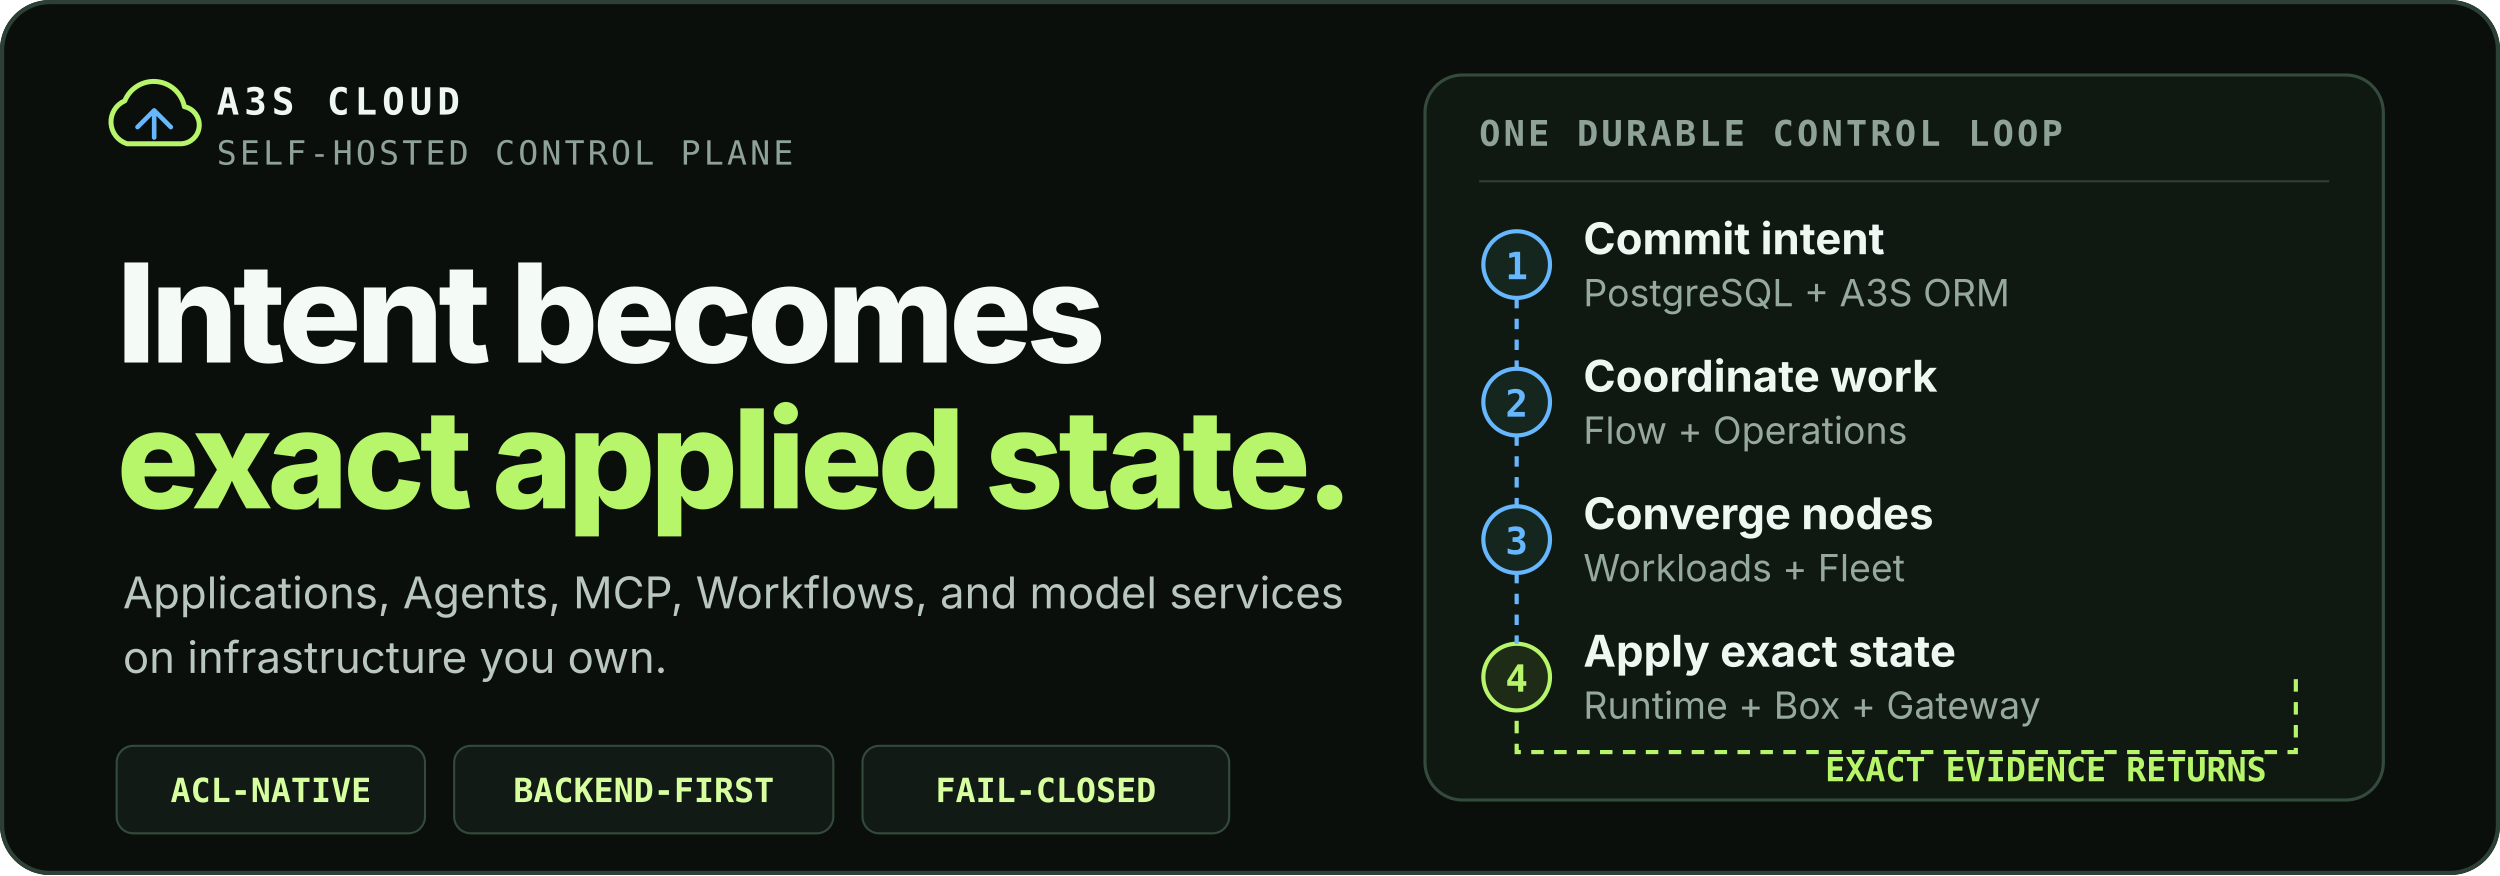
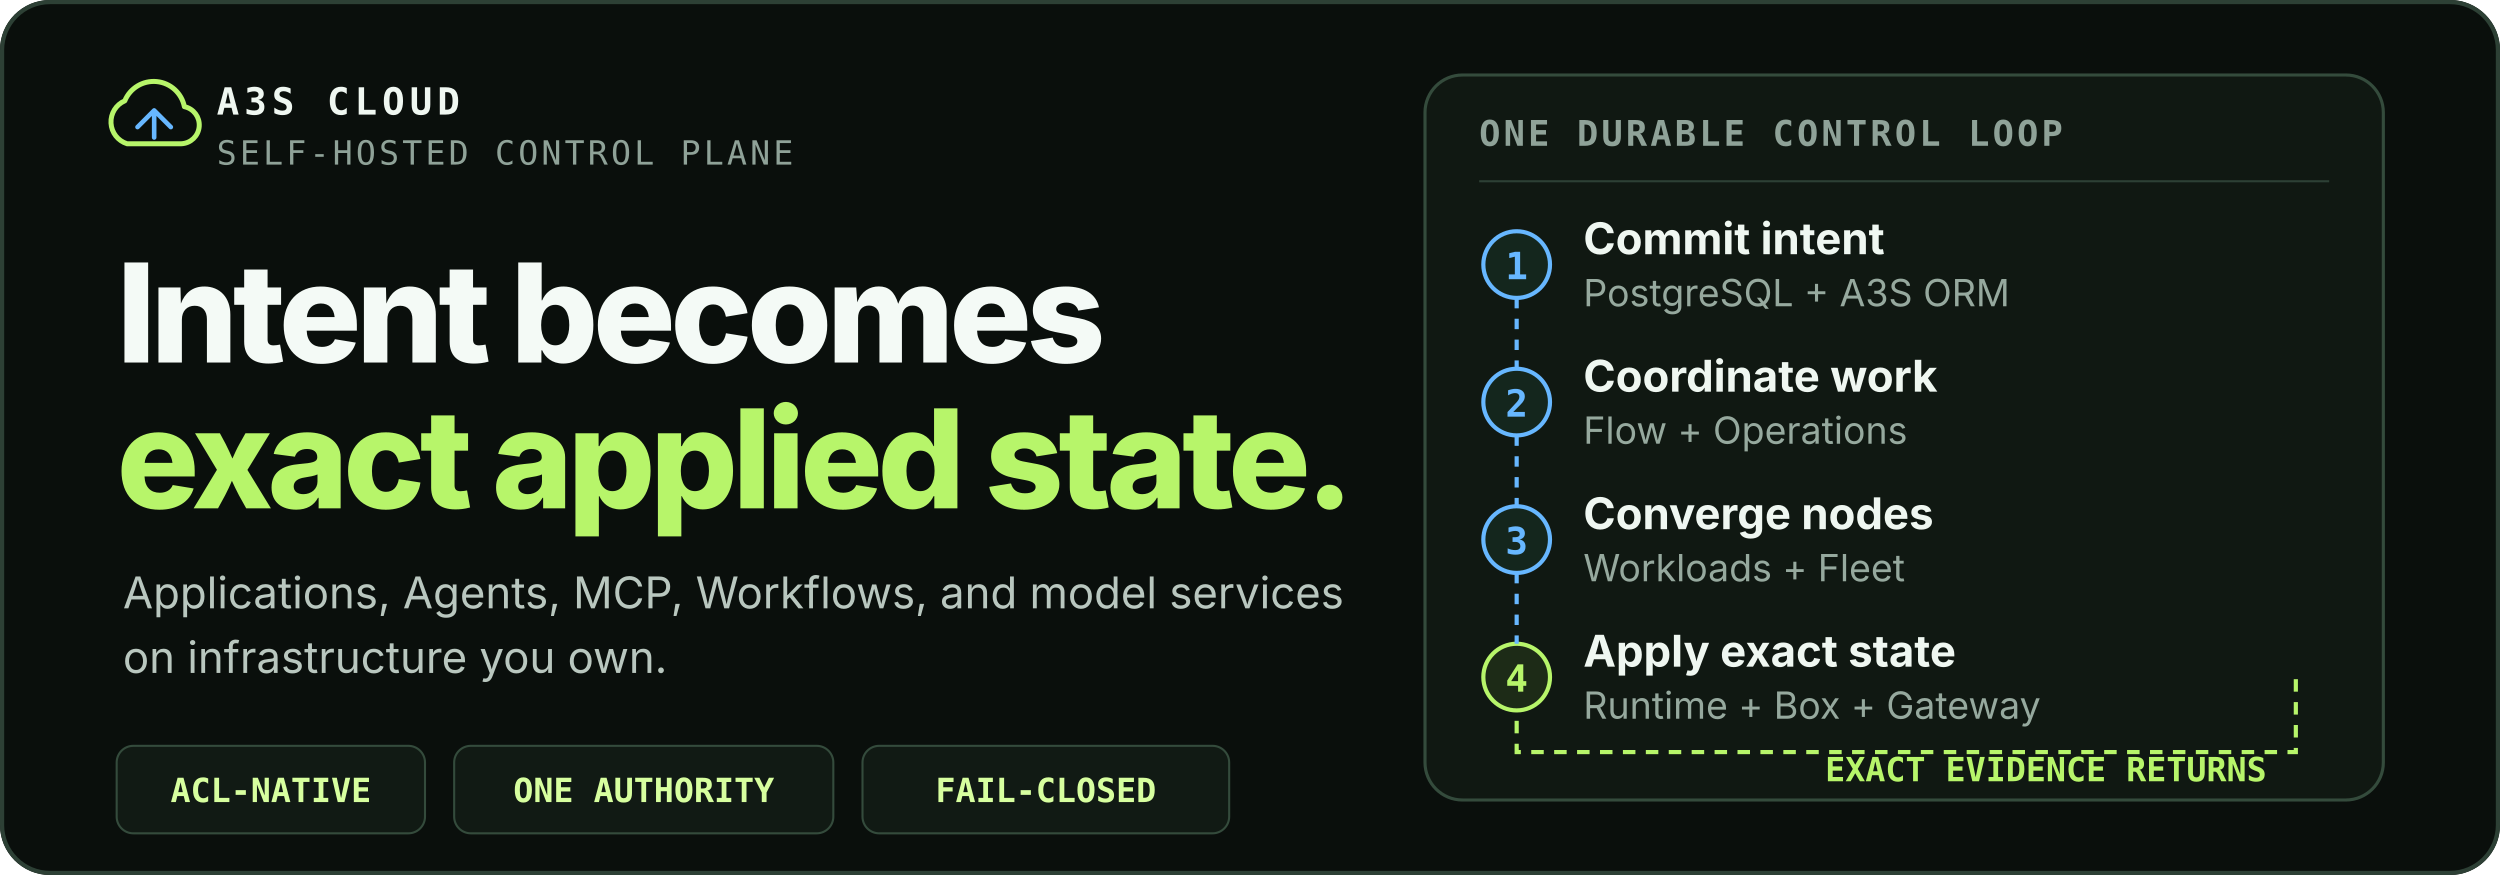
<svg xmlns="http://www.w3.org/2000/svg" width="1200" height="420" viewBox="0 0 1200 420" role="img" aria-labelledby="title desc">
  <rect width="1200" height="420" rx="24" fill="#0a0f0c" />
  <rect x="1" y="1" width="1198" height="418" rx="23" fill="none" stroke="#2d4035" stroke-width="2" />
  <g transform="translate(56 45)">
    <g fill="none" stroke-linecap="round" stroke-linejoin="round">
      <path d="M5 24h26a9 9 0 0 0 1.5-17.8A15 15 0 0 0 3.9 3.4 11 11 0 0 0 5 24Z" stroke="#b7f56a" stroke-width="2.4" />
      <path d="m10 16 8-8 8 8M18 8v13" stroke="#67b7ff" stroke-width="2.2" />
    </g>
    <text x="48" y="10" fill="#eff7f1" font-family="ui-monospace, SFMono-Regular, Menlo, Consolas, monospace" font-size="18" font-weight="700" letter-spacing="2.4">A3S CLOUD</text>
    <text x="48" y="34" fill="#8fa298" font-family="ui-monospace, SFMono-Regular, Menlo, Consolas, monospace" font-size="16" letter-spacing="1.5">SELF-HOSTED CONTROL PLANE</text>
  </g>
  <g transform="translate(56 118)">
    <text x="0" y="56" fill="#f4faf6" font-family="ui-sans-serif, system-ui, -apple-system, Segoe UI, sans-serif" font-size="66" font-weight="760" letter-spacing="-2.5">Intent becomes</text>
    <text x="0" y="126" fill="#b7f56a" font-family="ui-sans-serif, system-ui, -apple-system, Segoe UI, sans-serif" font-size="66" font-weight="760" letter-spacing="-2.5">exact applied state.</text>
    <text x="3" y="174" fill="#b9c7bf" font-family="ui-sans-serif, system-ui, -apple-system, Segoe UI, sans-serif" font-size="21">Applications, Agents, MCP, Workflows, and model services</text>
    <text x="3" y="205" fill="#b9c7bf" font-family="ui-sans-serif, system-ui, -apple-system, Segoe UI, sans-serif" font-size="21">on infrastructure you own.</text>
    <g transform="translate(0 240)" font-family="ui-monospace, SFMono-Regular, Menlo, Consolas, monospace" font-size="16" font-weight="700">
      <rect width="148" height="42" rx="8" fill="#111a14" stroke="#344b3c" />
      <text x="74" y="27" fill="#d7ff9f" text-anchor="middle">ACL-NATIVE</text>
      <rect x="162" width="182" height="42" rx="8" fill="#111a14" stroke="#344b3c" />
-       <text x="253" y="27" fill="#d7ff9f" text-anchor="middle">BACKEND-FIRST</text>
+       <text x="253" y="27" fill="#d7ff9f" text-anchor="middle">ONE AUTHORITY</text>
      <rect x="358" width="176" height="42" rx="8" fill="#111a14" stroke="#344b3c" />
      <text x="446" y="27" fill="#d7ff9f" text-anchor="middle">FAIL-CLOSED</text>
    </g>
  </g>
  <g transform="translate(684 36)">
    <rect width="460" height="348" rx="18" fill="#101812" stroke="#344b3c" stroke-width="1.5" />
    <text x="26" y="34" fill="#8fa298" font-family="ui-monospace, SFMono-Regular, Menlo, Consolas, monospace" font-size="17" font-weight="700" letter-spacing="1.5">ONE DURABLE CONTROL LOOP</text>
    <line x1="26" y1="51" x2="434" y2="51" stroke="#2d4035" />
    <g font-family="ui-sans-serif, system-ui, -apple-system, Segoe UI, sans-serif">
      <circle cx="44" cy="91" r="16" fill="#14261d" stroke="#67b7ff" stroke-width="2" />
      <text x="44" y="98" fill="#67b7ff" font-family="ui-monospace, SFMono-Regular, Menlo, Consolas, monospace" font-size="18" font-weight="700" text-anchor="middle">1</text>
      <text x="76" y="86" fill="#eff7f1" font-size="21" font-weight="700">Commit intent</text>
      <text x="76" y="111" fill="#96a99e" font-size="18">PostgreSQL + A3S ORM</text>
      <circle cx="44" cy="157" r="16" fill="#14261d" stroke="#67b7ff" stroke-width="2" />
      <text x="44" y="164" fill="#67b7ff" font-family="ui-monospace, SFMono-Regular, Menlo, Consolas, monospace" font-size="18" font-weight="700" text-anchor="middle">2</text>
      <text x="76" y="152" fill="#eff7f1" font-size="21" font-weight="700">Coordinate work</text>
      <text x="76" y="177" fill="#96a99e" font-size="18">Flow + Operations</text>
      <circle cx="44" cy="223" r="16" fill="#14261d" stroke="#67b7ff" stroke-width="2" />
      <text x="44" y="230" fill="#67b7ff" font-family="ui-monospace, SFMono-Regular, Menlo, Consolas, monospace" font-size="18" font-weight="700" text-anchor="middle">3</text>
      <text x="76" y="218" fill="#eff7f1" font-size="21" font-weight="700">Converge nodes</text>
      <text x="76" y="243" fill="#96a99e" font-size="18">Workloads + Fleet</text>
      <circle cx="44" cy="289" r="16" fill="#1d2b17" stroke="#b7f56a" stroke-width="2" />
      <text x="44" y="296" fill="#b7f56a" font-family="ui-monospace, SFMono-Regular, Menlo, Consolas, monospace" font-size="18" font-weight="700" text-anchor="middle">4</text>
      <text x="76" y="284" fill="#eff7f1" font-size="21" font-weight="700">Apply exact state</text>
      <text x="76" y="309" fill="#96a99e" font-size="18">Runtime + Box + Gateway</text>
    </g>
    <path d="M44 107v34M44 173v34M44 239v34" fill="none" stroke="#67b7ff" stroke-width="2" stroke-dasharray="5 5" />
    <path d="M418 290v35H44v-20" fill="none" stroke="#b7f56a" stroke-width="2" stroke-dasharray="6 5" />
    <text x="404" y="339" fill="#b7f56a" font-family="ui-monospace, SFMono-Regular, Menlo, Consolas, monospace" font-size="16" font-weight="700" text-anchor="end">EXACT EVIDENCE RETURNS</text>
  </g>
</svg>
